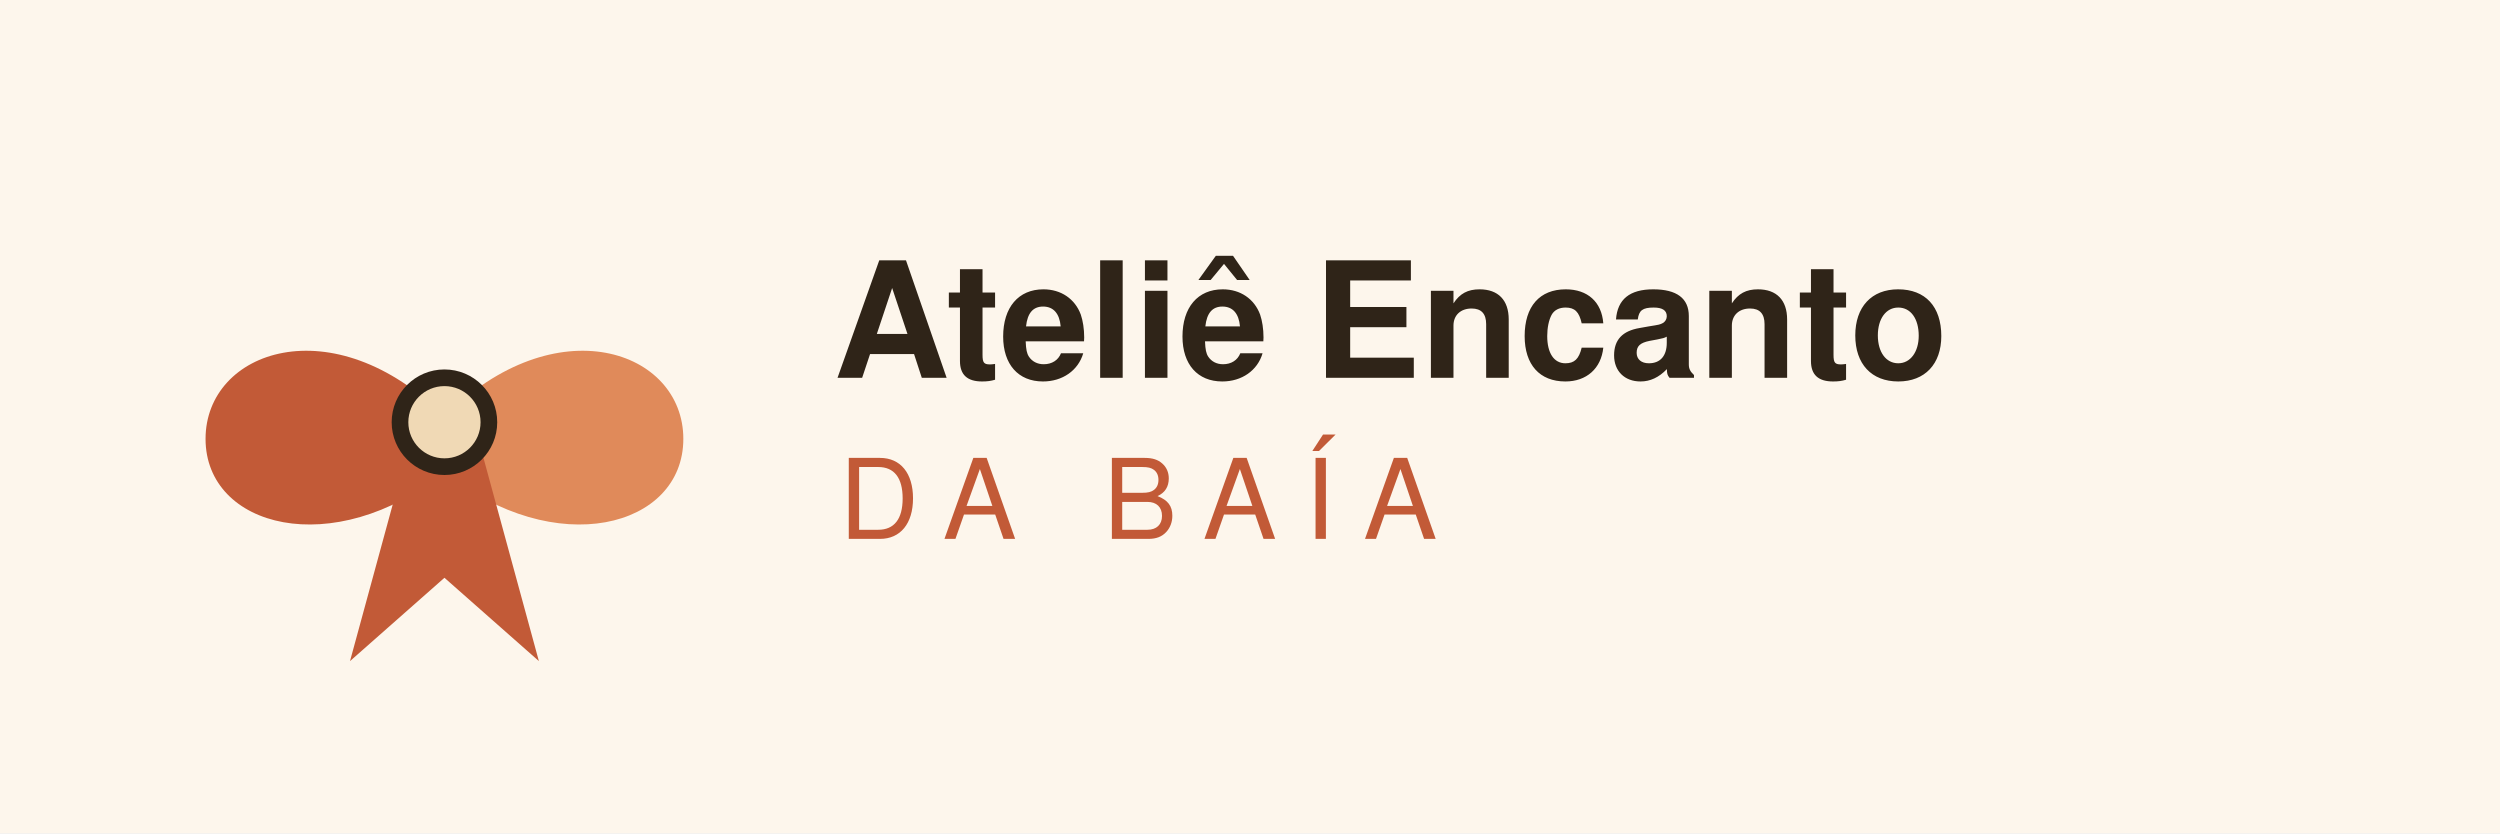
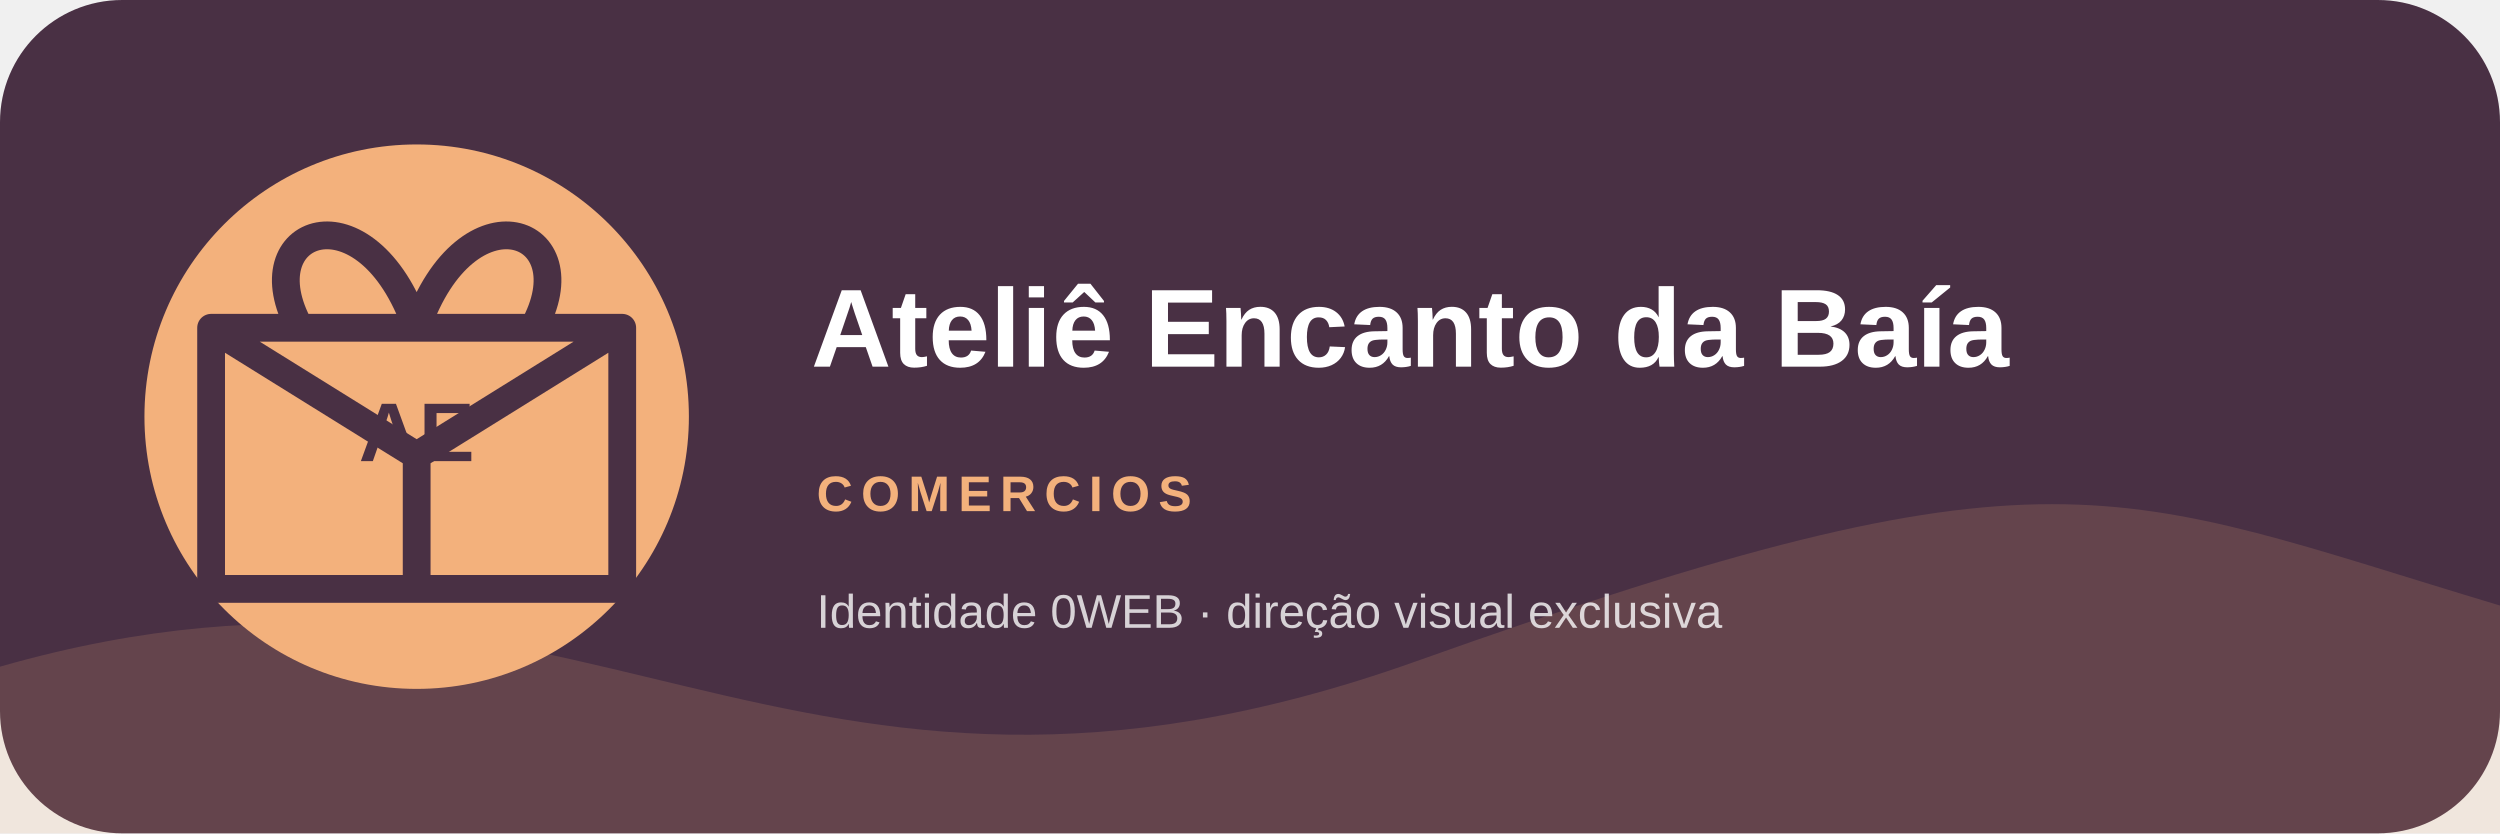
- <svg xmlns="http://www.w3.org/2000/svg" width="900" height="300" viewBox="0 0 900 300" role="img" aria-label="Atelie Encanto da Baia">
-   <rect width="900" height="300" fill="#fdf6ec" />
-   <path d="M160 150c-40-40-86-24-86 8s46 44 86 12z" fill="#c25a37" />
-   <path d="M160 150c40-40 86-24 86 8s-46 44-86 12z" fill="#e08a5a" />
-   <path d="M150 150h20l24 88-34-30-34 30z" fill="#c25a37" />
-   <circle cx="160" cy="152" r="16" fill="#f0d9b5" stroke="#2f2418" stroke-width="6" />
-   <text x="300" y="136" font-family="'Trebuchet MS',Helvetica,sans-serif" font-size="58" font-weight="700" fill="#2f2418">Ateliê Encanto</text>
-   <text x="302" y="194" font-family="'Trebuchet MS',Helvetica,sans-serif" font-size="40" letter-spacing="10" fill="#c25a37">DA BAÍA</text>
+ <svg xmlns="http://www.w3.org/2000/svg" width="900" height="300" viewBox="0 0 900 300" role="img" aria-labelledby="title desc">
+   <rect width="900" height="300" rx="44" fill="#493044" />
+   <path d="M0 240C210 180 280 320 510 238S760 176 900 218V300H0Z" fill="#f3b17c" opacity=".16" />
+   <circle cx="150" cy="150" r="98" fill="#f3b17c" />
+   <g transform="translate(28 28)" fill="none" stroke="#493044" stroke-width="10" stroke-linecap="round" stroke-linejoin="round">
+     <path d="M48 90h148v94H48zM48 90l74 46 74-46M122 136v48M80 90c-20-36 24-52 42 0 18-52 62-36 42 0" />
+   </g>
+   <text x="150" y="166" text-anchor="middle" font-family="Arial,sans-serif" font-size="30" font-weight="900" fill="#493044">AE</text>
+   <text x="292" y="132" font-family="Arial,sans-serif" font-size="40" font-weight="800" fill="#fff">Ateliê Encanto da Baía</text>
+   <text x="294" y="184" font-family="Arial,sans-serif" font-size="18" font-weight="700" letter-spacing="3" fill="#f3b17c">COMERCIOS</text>
+   <text x="294" y="226" font-family="Arial,sans-serif" font-size="17" fill="#fff" opacity=".78">Identidade 0WEB · direção visual exclusiva</text>
</svg>
